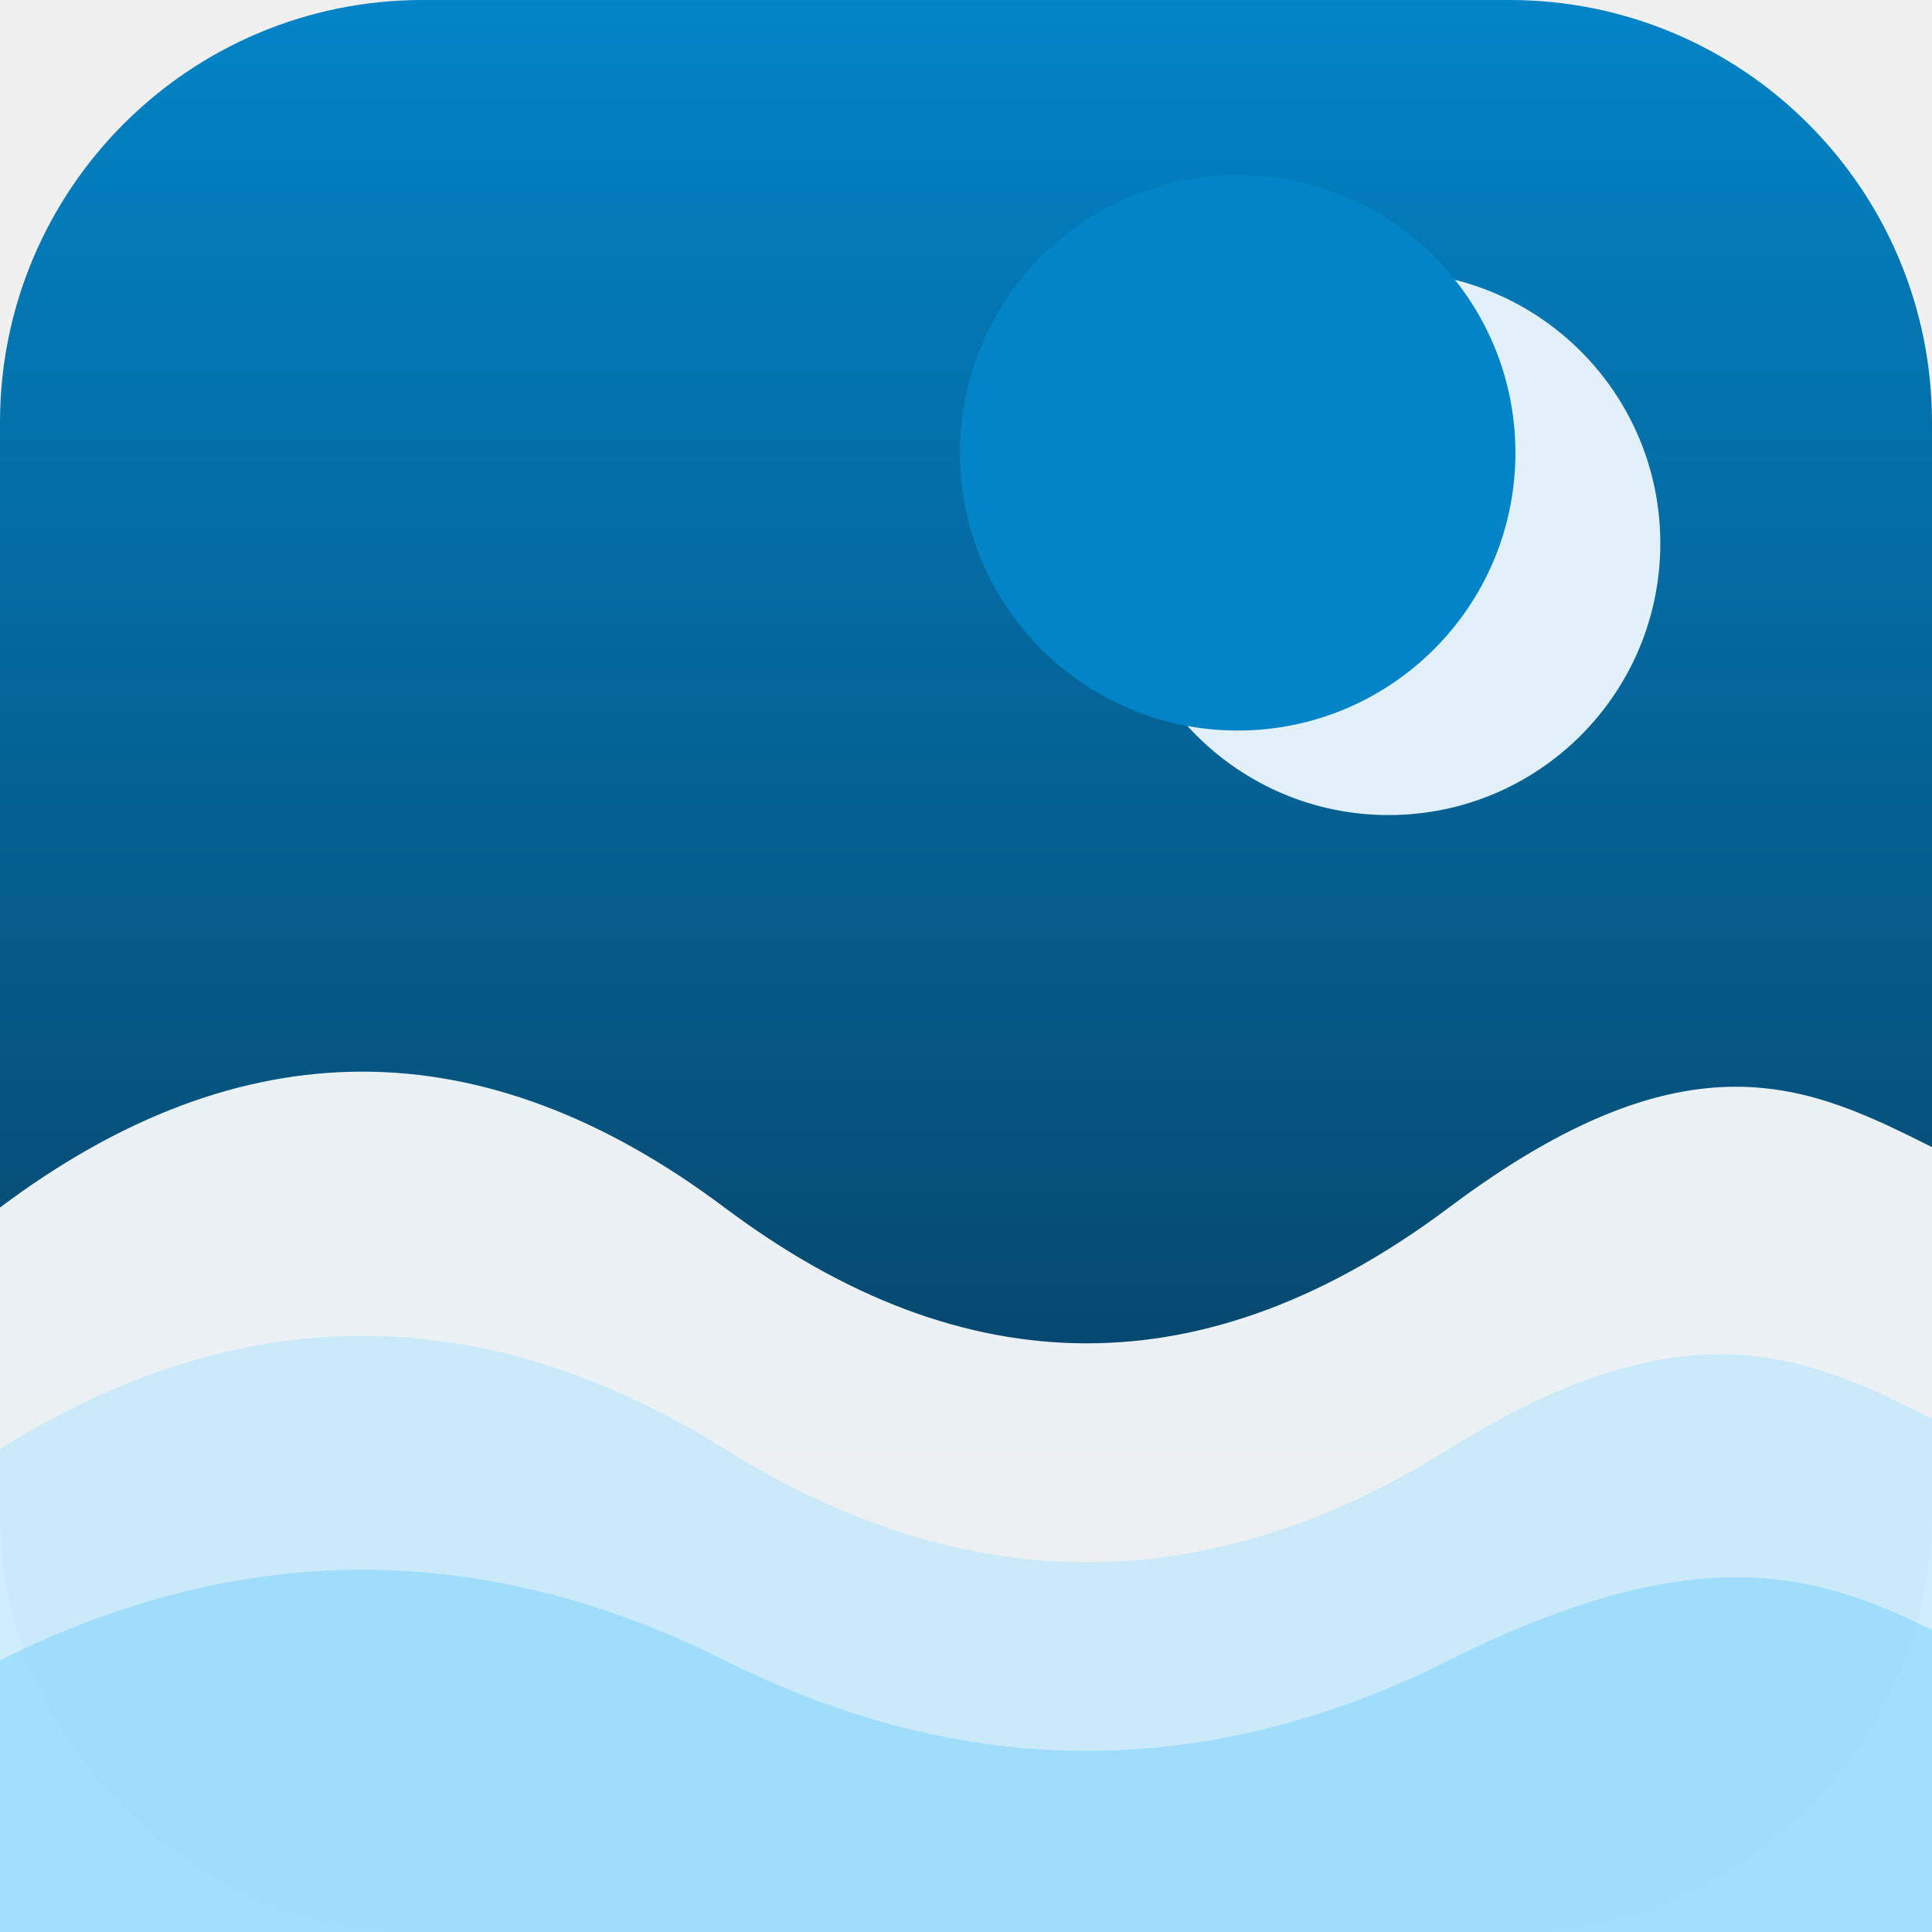
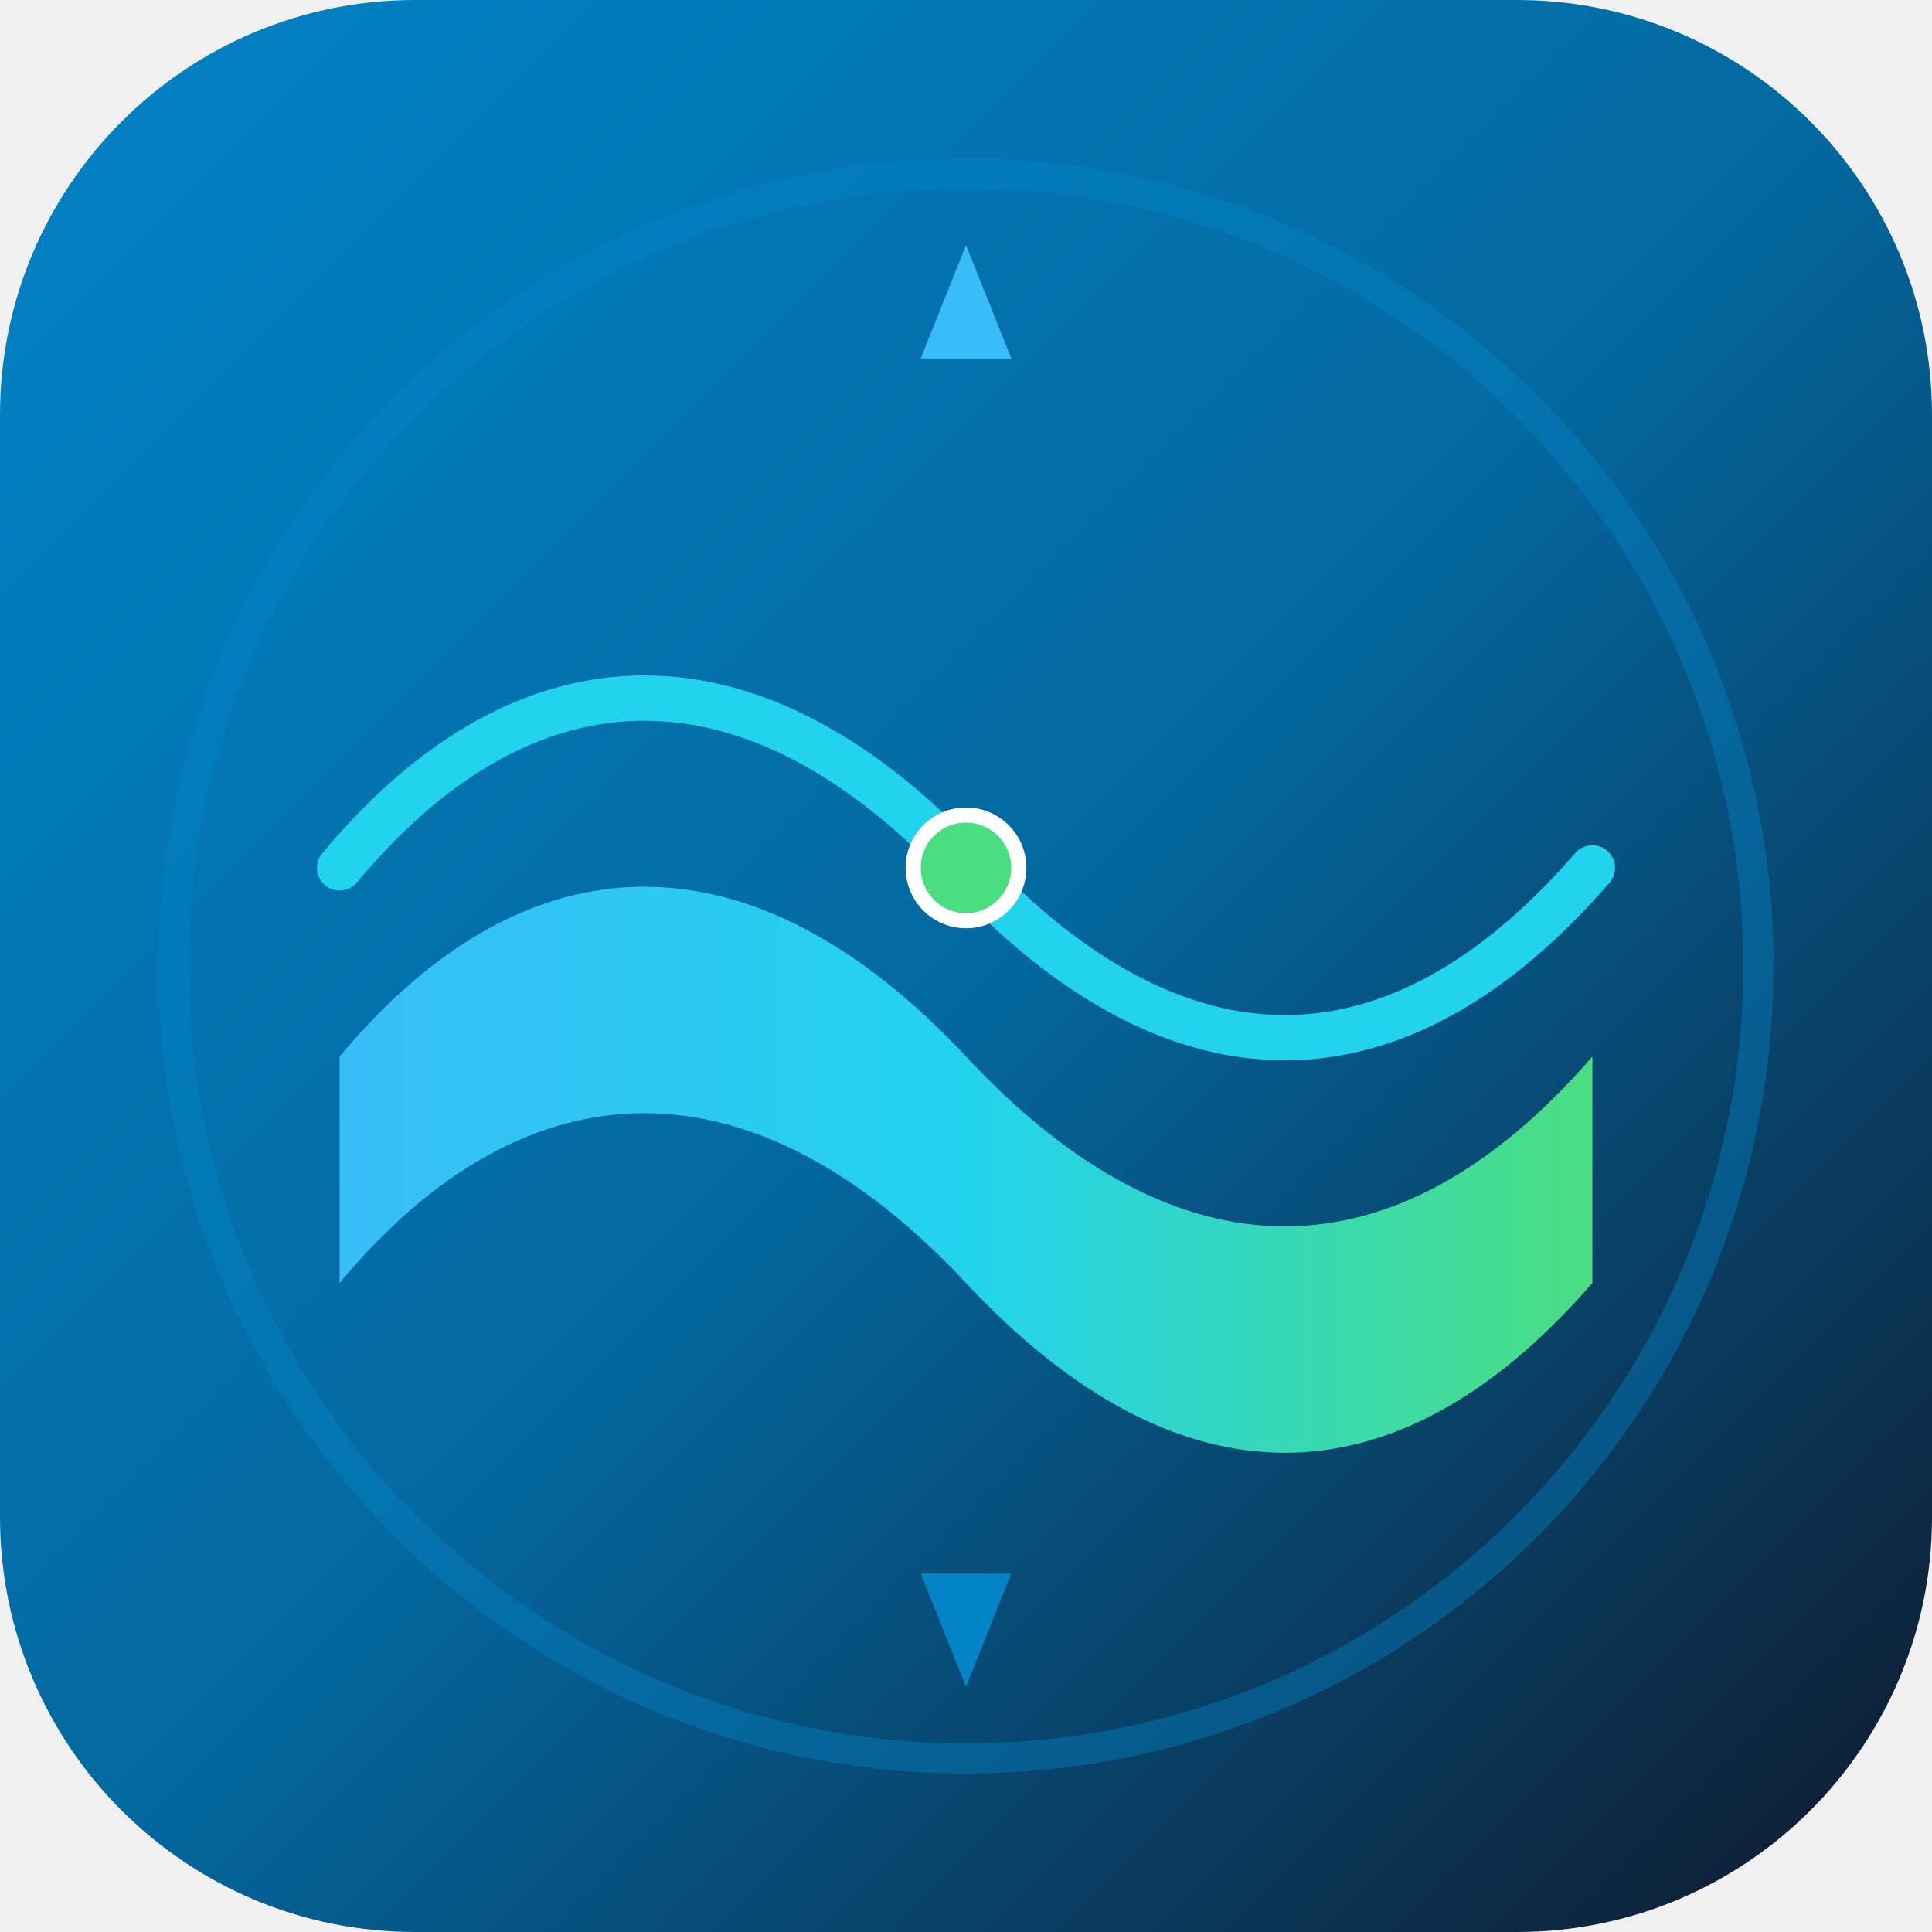
- <svg xmlns="http://www.w3.org/2000/svg" viewBox="0 0 64 64">
+ <svg xmlns="http://www.w3.org/2000/svg" viewBox="0 0 512 512" width="100%" height="100%">
  <defs>
-     <linearGradient id="bg" x1="0" y1="0" x2="0" y2="1">
-       <stop offset="0" stop-color="#0284c7" />
-       <stop offset="1" stop-color="#082f49" />
+     <linearGradient id="oceanGrad" x1="0%" y1="0%" x2="100%" y2="100%">
+       <stop offset="0%" stop-color="#0284c7" />
+       <stop offset="50%" stop-color="#0369a1" />
+       <stop offset="100%" stop-color="#0f172a" />
+     </linearGradient>
+     <linearGradient id="waveGrad" x1="0%" y1="0%" x2="100%" y2="0%">
+       <stop offset="0%" stop-color="#38bdf8" />
+       <stop offset="50%" stop-color="#22d3ee" />
+       <stop offset="100%" stop-color="#4ade80" />
    </linearGradient>
  </defs>
-   <rect x="0" y="0" width="64" height="64" rx="14" fill="url(#bg)" />
-   <circle cx="46" cy="18" r="9" fill="#e2f0fa" />
-   <circle cx="41" cy="15" r="9.2" fill="#0284c7" />
-   <path d="M0 40 C 8 34, 16 34, 24 40 S 40 46, 48 40 S 60 36, 64 38 V 64 H 0 Z" fill="#ffffff" fill-opacity="0.92" />
-   <path d="M0 48 C 8 43, 16 43, 24 48 S 40 53, 48 48 S 60 45, 64 47 V 64 H 0 Z" fill="#bfe6fa" fill-opacity="0.75" />
-   <path d="M0 55 C 8 51, 16 51, 24 55 S 40 59, 48 55 S 60 52, 64 54 V 64 H 0 Z" fill="#7dd3fc" fill-opacity="0.55" />
+   <rect width="512" height="512" rx="110" fill="url(#oceanGrad)" />
+   <circle cx="256" cy="256" r="210" fill="none" stroke="#0284c7" stroke-width="8" opacity="0.4" />
+   <path d="M 256 65 L 268 95 L 244 95 Z" fill="#38bdf8" />
+   <path d="M 256 447 L 268 417 L 244 417 Z" fill="#0284c7" />
+   <path d="M 90 280 C 140 220, 200 220, 256 280 C 312 340, 370 340, 422 280 L 422 340 C 370 400, 312 400, 256 340 C 200 280, 140 280, 90 340 Z" fill="url(#waveGrad)" />
+   <path d="M 90 230 C 140 170, 200 170, 256 230 C 312 290, 370 290, 422 230" fill="none" stroke="#22d3ee" stroke-width="12" stroke-linecap="round" />
+   <circle cx="256" cy="230" r="14" fill="#4ade80" stroke="#ffffff" stroke-width="4" />
</svg>
